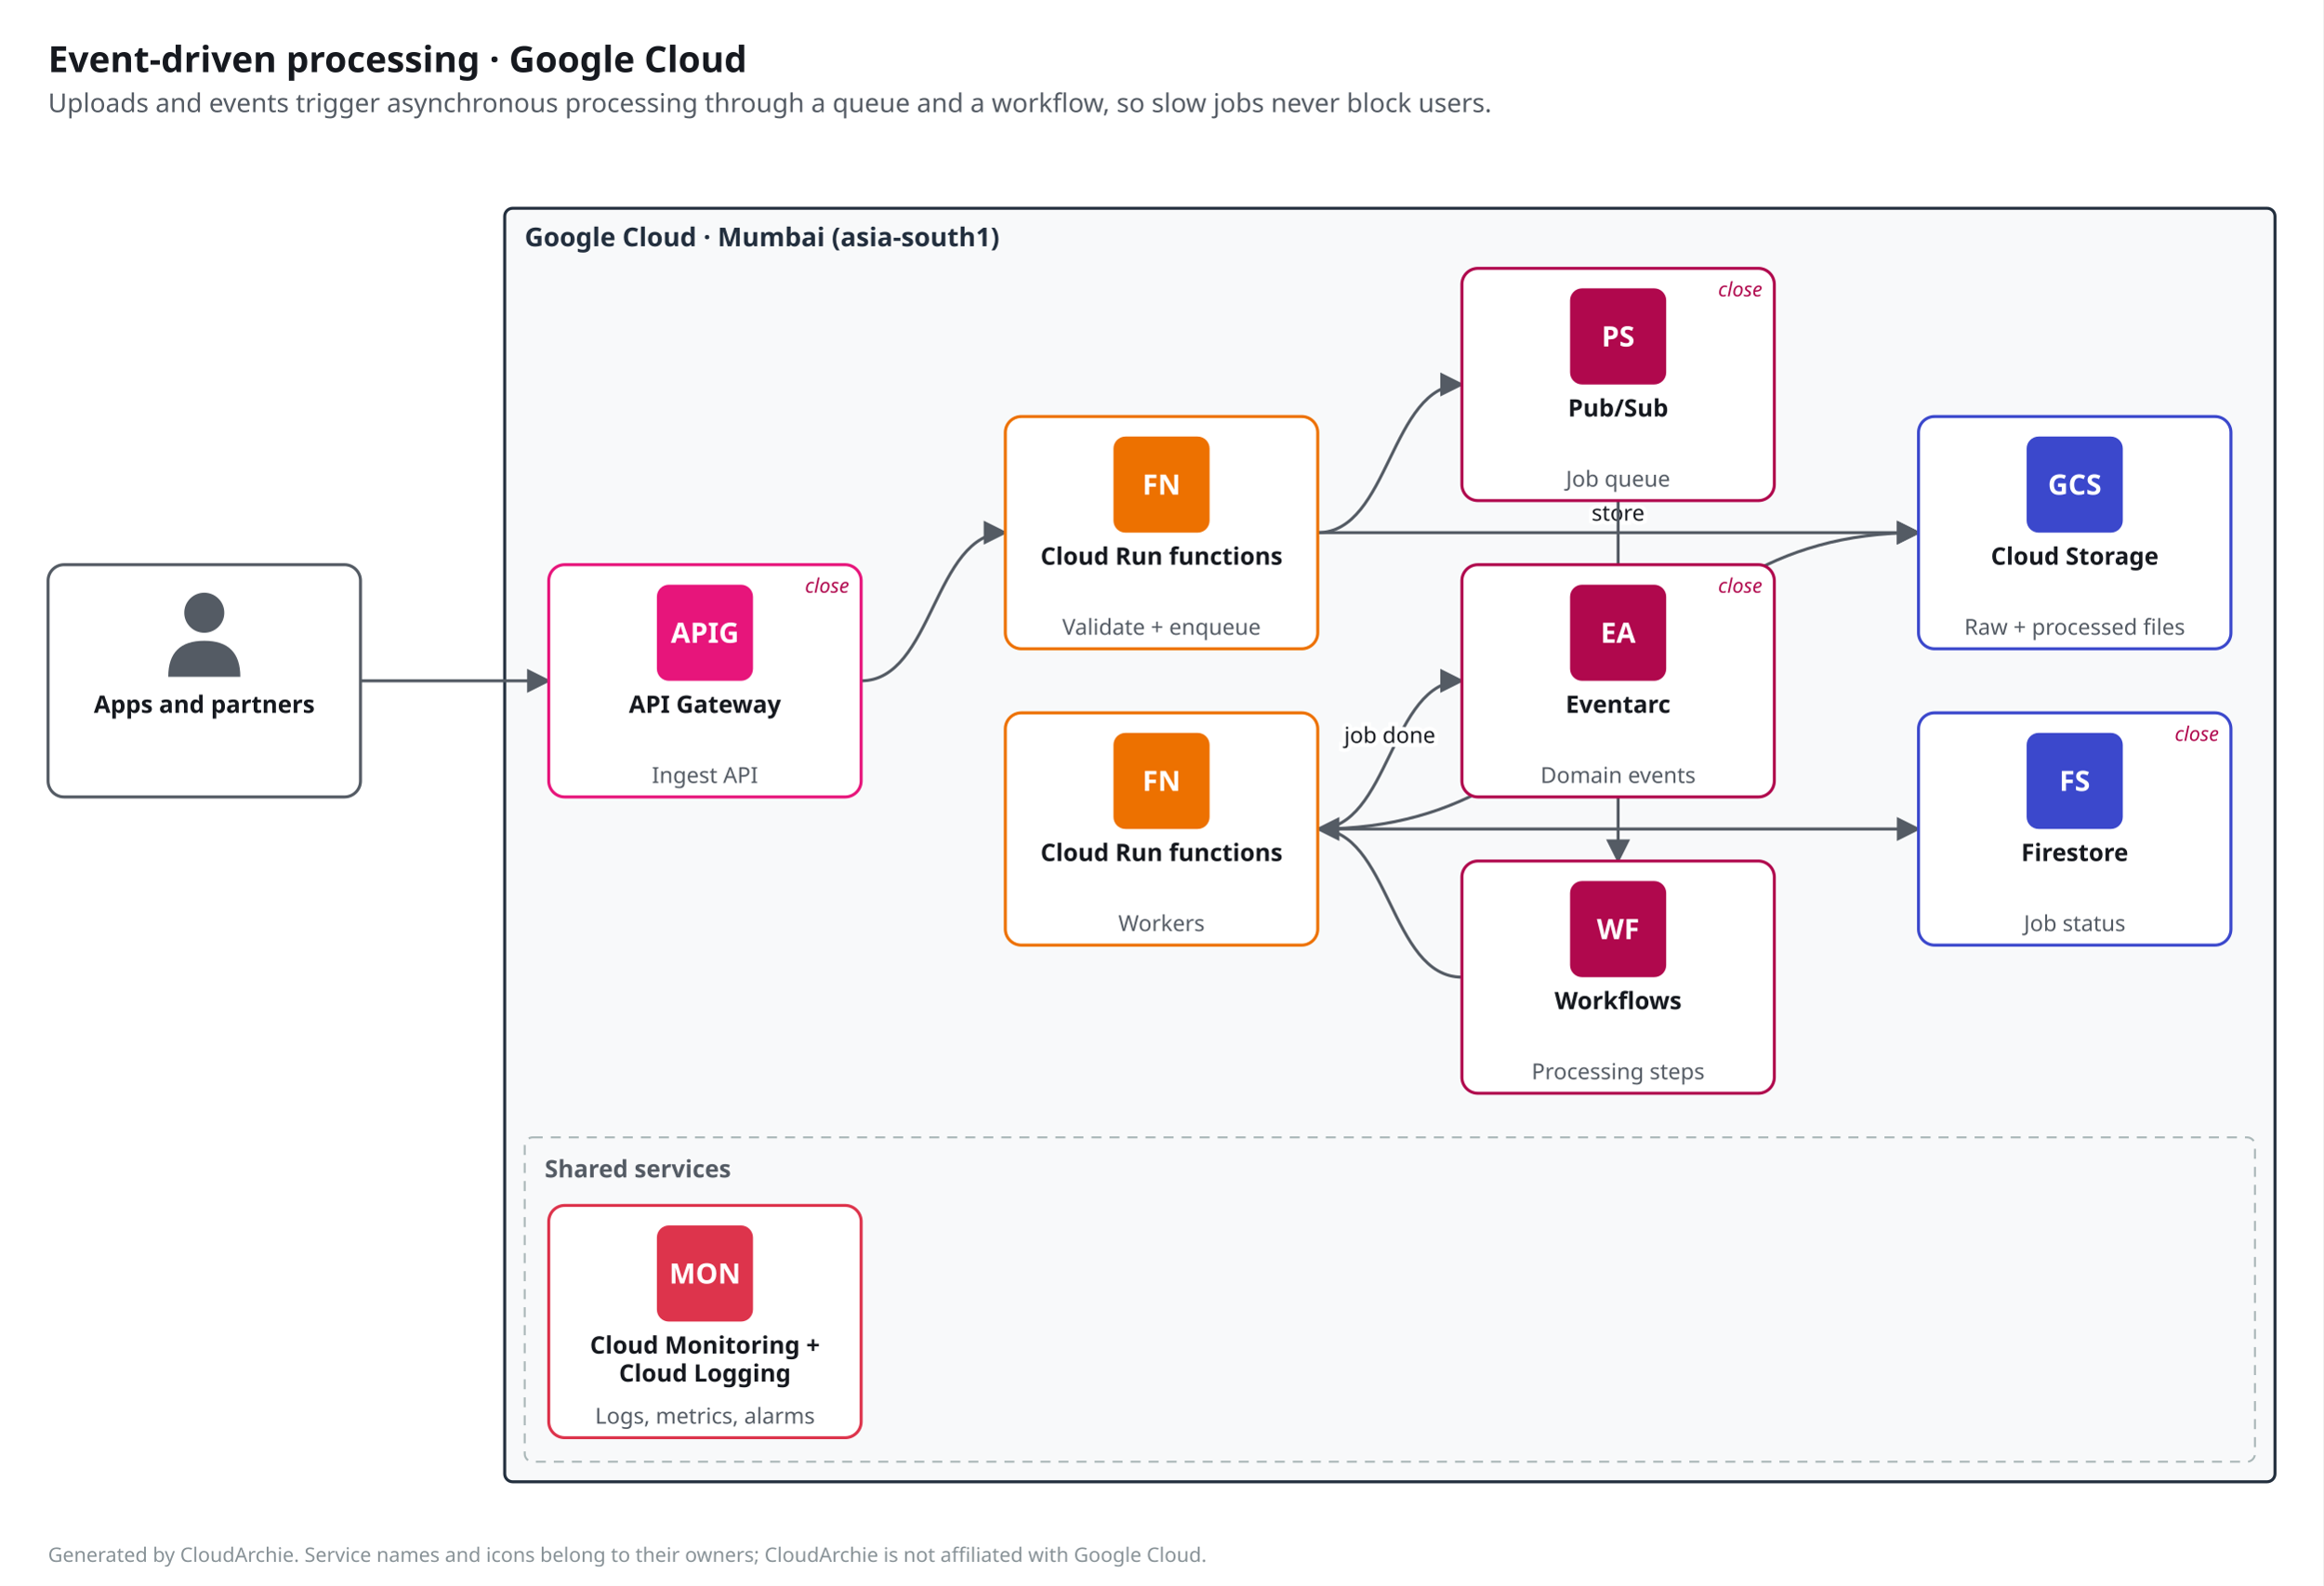
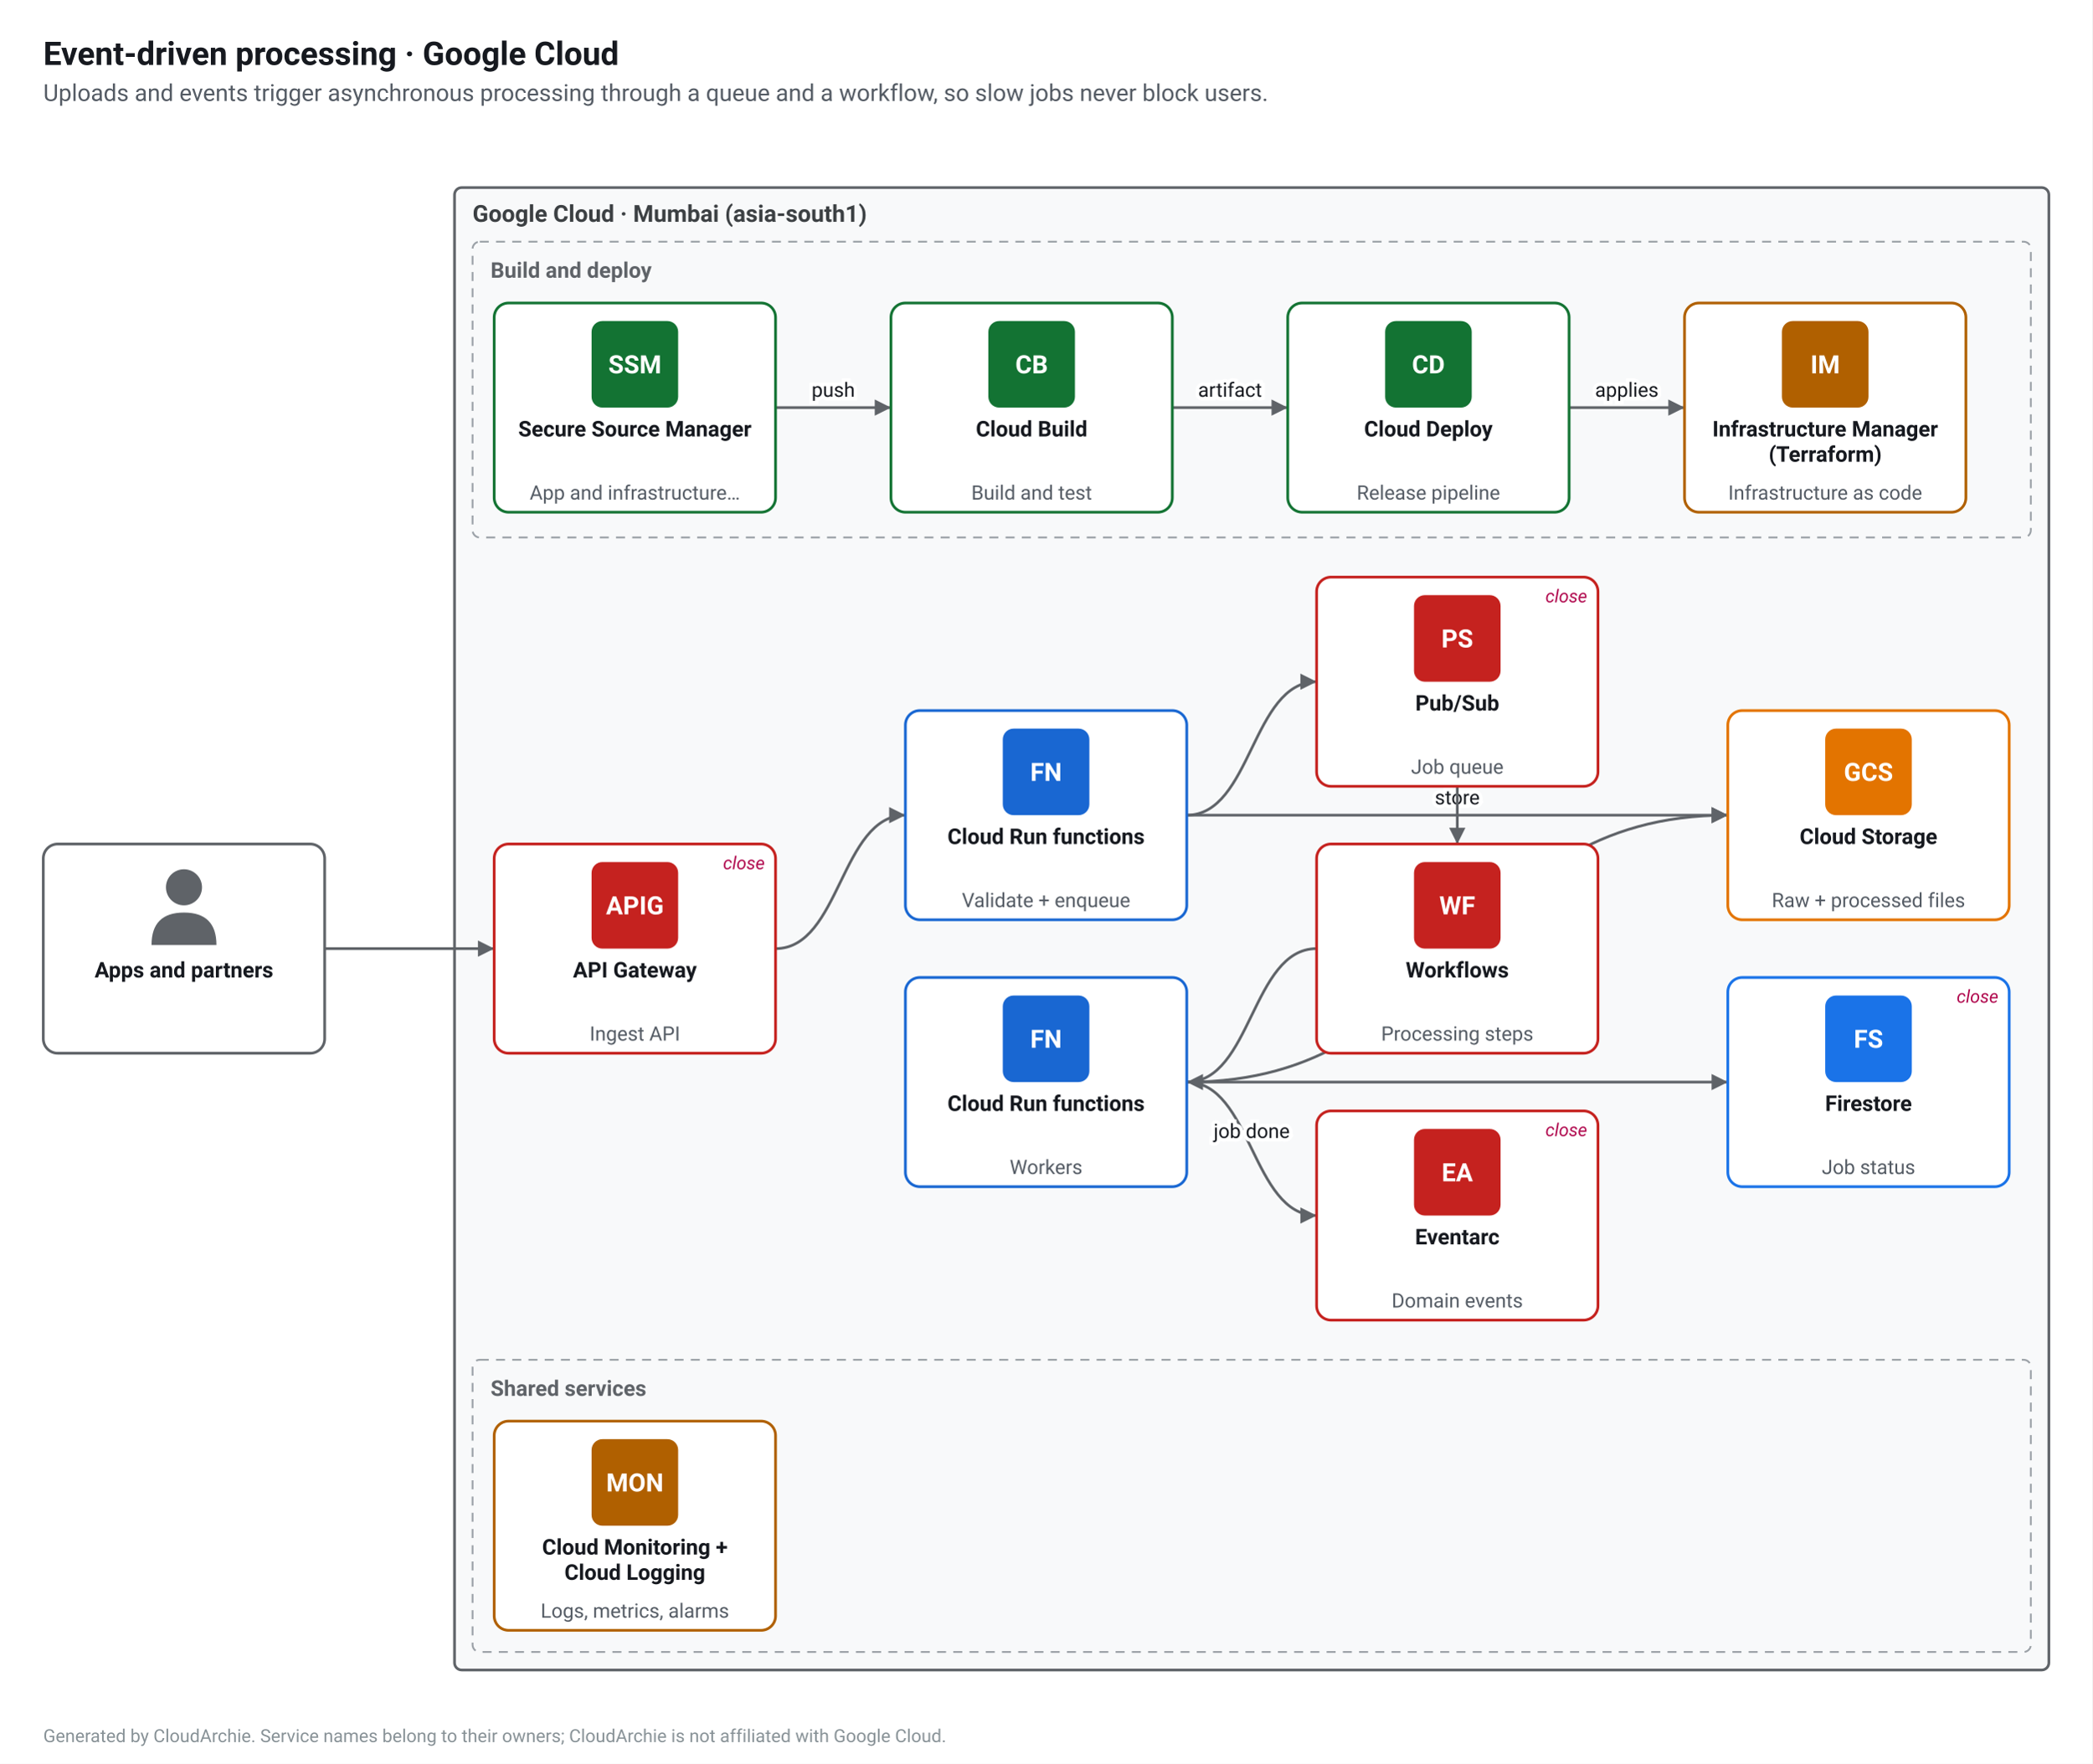
- <svg xmlns="http://www.w3.org/2000/svg" width="1160" height="792" viewBox="0 0 1160 792" role="img" aria-label="Event-driven processing on Google Cloud">
-   <style>.bg{fill:#ffffff}
- .title{font:600 18px sans-serif;fill:#16191f}
- .subtitle{font:13px sans-serif;fill:#545b64}
- .cloud{fill:#f8f9fa;stroke:#232f3e;stroke-width:1.5}
- .cloud-label{font:600 13px sans-serif;fill:#232f3e}
- .band{fill:none;stroke:#aab7b8;stroke-dasharray:5 4}
- .band-label{font:600 12px sans-serif;fill:#545b64}
- .node-box{fill:#ffffff;stroke-width:1.5}
- .badge{font:700 14px sans-serif;fill:#ffffff}
- .service{font:600 12px sans-serif;fill:#16191f}
- .label{font:11px sans-serif;fill:#545b64}
- .fidelity{font:italic 10px sans-serif;fill:#b0084d}
- .edge{fill:none;stroke:#545b64;stroke-width:1.5}
- .edge-label{font:11px sans-serif;fill:#16191f;paint-order:stroke;stroke:#ffffff;stroke-width:4}
- .footer{font:10px sans-serif;fill:#879196}</style>
-   <defs>
-     <marker id="arrow" viewBox="0 0 10 10" refX="9" refY="5" markerWidth="8" markerHeight="8" orient="auto-start-reverse">
-       <path d="M0,0 L10,5 L0,10 z" fill="#545b64" />
-     </marker>
-   </defs>
-   <rect class="bg" width="1160" height="792" />
-   <text class="title" x="24" y="36">Event-driven processing · Google Cloud</text>
-   <text class="subtitle" x="24" y="56">Uploads and events trigger asynchronous processing through a queue and a workflow, so slow jobs never block users.</text>
-   <rect class="cloud" x="252" y="104" width="884" height="636" rx="4" />
-   <text class="cloud-label" x="262" y="123">Google Cloud · Mumbai (asia-south1)</text>
-   <rect class="band" x="262" y="568" width="864" height="162" rx="4" />
-   <text class="band-label" x="272" y="588">Shared services</text>
-   <path class="edge" d="M180,340 C227,340 227,340 274,340" marker-end="url(#arrow)" />
-   <path class="edge" d="M430,340 C466,340 466,266 502,266" marker-end="url(#arrow)" />
-   <path class="edge" d="M658,266 C808,266 808,266 958,266" marker-end="url(#arrow)" />
-   <text class="edge-label" x="808" y="260" text-anchor="middle">store</text>
-   <path class="edge" d="M658,266 C694,266 694,192 730,192" marker-end="url(#arrow)" />
-   <path class="edge" d="M808,250 C808,340 808,340 808,430" marker-end="url(#arrow)" />
-   <path class="edge" d="M730,488 C694,488 694,414 658,414" marker-end="url(#arrow)" />
-   <path class="edge" d="M658,414 C808,414 808,266 958,266" marker-end="url(#arrow)" />
-   <path class="edge" d="M658,414 C808,414 808,414 958,414" marker-end="url(#arrow)" />
-   <path class="edge" d="M658,414 C694,414 694,340 730,340" marker-end="url(#arrow)" />
-   <text class="edge-label" x="694" y="371" text-anchor="middle">job done</text>
-   <g class="node" data-id="producers" data-capability="client">
-     <rect class="node-box" x="24" y="282" width="156" height="116" rx="8" style="stroke:#545B64" />
-     <g fill="#545B64">
-       <circle cx="102" cy="306" r="10" />
-       <path d="M84,338 Q84,320 102,320 Q120,320 120,338 Z" />
+ <svg xmlns="http://www.w3.org/2000/svg" class="ca-diagram ca-gcp" width="1160" height="978" viewBox="0 0 1160 978" role="img" aria-label="Event-driven processing on Google Cloud">
+   <style>.ca-gcp{font-family:Roboto, 'Helvetica Neue', Arial, sans-serif}
+ .ca-gcp .ca-bg{fill:#ffffff}
+ .ca-gcp .ca-title{font-size:18px;font-weight:600;fill:#16191f}
+ .ca-gcp .ca-subtitle{font-size:13px;fill:#545b64}
+ .ca-gcp .ca-cloud{fill:#F8F9FA;stroke:#5F6368;stroke-width:1.5;}
+ .ca-gcp .ca-cloud-label{font-size:13px;font-weight:600;fill:#3C4043}
+ .ca-gcp .ca-band{fill:none;stroke:#9AA0A6;stroke-dasharray:5 4}
+ .ca-gcp .ca-band-label{font-size:12px;font-weight:600;fill:#5F6368}
+ .ca-gcp .ca-node-box{fill:#ffffff;stroke-width:1.5}
+ .ca-gcp .ca-badge{font-size:14px;font-weight:700;fill:#ffffff}
+ .ca-gcp .ca-service{font-size:12px;font-weight:600;fill:#16191f}
+ .ca-gcp .ca-label{font-size:11px;fill:#545b64}
+ .ca-gcp .ca-fidelity{font-size:10px;font-style:italic;fill:#b0084d}
+ .ca-gcp .ca-edge{fill:none;stroke:#5F6368;stroke-width:1.5}
+ .ca-gcp .ca-arrow{fill:#5F6368}
+ .ca-gcp .ca-edge-label{font-size:11px;fill:#16191f;paint-order:stroke;stroke:#ffffff;stroke-width:4}
+ .ca-gcp .ca-footer{font-size:10px;fill:#879196}</style>
+   <rect class="ca-bg" width="1160" height="978" />
+   <text class="ca-title" x="24" y="36">Event-driven processing · Google Cloud</text>
+   <text class="ca-subtitle" x="24" y="56">Uploads and events trigger asynchronous processing through a queue and a workflow, so slow jobs never block users.</text>
+   <rect class="ca-cloud" x="252" y="104" width="884" height="822" rx="4" />
+   <text class="ca-cloud-label" x="262" y="123">Google Cloud · Mumbai (asia-south1)</text>
+   <rect class="ca-band" x="262" y="134" width="864" height="164" rx="4" />
+   <text class="ca-band-label" x="272" y="154">Build and deploy</text>
+   <rect class="ca-band" x="262" y="754" width="864" height="162" rx="4" />
+   <text class="ca-band-label" x="272" y="774">Shared services</text>
+   <path class="ca-edge" data-from="producers" data-to="api" d="M180,526 C227,526 227,526 274,526" />
+   <polygon class="ca-arrow" data-from="producers" data-to="api" points="274,526 265,521.5 265,530.5" />
+   <path class="ca-edge" data-from="api" data-to="ingest" d="M430,526 C466,526 466,452 502,452" />
+   <polygon class="ca-arrow" data-from="api" data-to="ingest" points="502,452 493,447.5 493,456.5" />
+   <path class="ca-edge" data-from="ingest" data-to="raw" d="M658,452 C808,452 808,452 958,452" />
+   <polygon class="ca-arrow" data-from="ingest" data-to="raw" points="958,452 949,447.5 949,456.5" />
+   <text class="ca-edge-label" data-from="ingest" data-to="raw" x="808" y="446" text-anchor="middle">store</text>
+   <path class="ca-edge" data-from="ingest" data-to="queue" d="M658,452 C694,452 694,378 730,378" />
+   <polygon class="ca-arrow" data-from="ingest" data-to="queue" points="730,378 721,373.5 721,382.5" />
+   <path class="ca-edge" data-from="queue" data-to="workflow" d="M808,436 C808,452 808,452 808,468" />
+   <polygon class="ca-arrow" data-from="queue" data-to="workflow" points="808,468 803.5,459 812.5,459" />
+   <path class="ca-edge" data-from="workflow" data-to="workers" d="M730,526 C694,526 694,600 658,600" />
+   <polygon class="ca-arrow" data-from="workflow" data-to="workers" points="658,600 667,595.5 667,604.5" />
+   <path class="ca-edge" data-from="workers" data-to="raw" d="M658,600 C808,600 808,452 958,452" />
+   <polygon class="ca-arrow" data-from="workers" data-to="raw" points="958,452 949,447.5 949,456.5" />
+   <path class="ca-edge" data-from="workers" data-to="state" d="M658,600 C808,600 808,600 958,600" />
+   <polygon class="ca-arrow" data-from="workers" data-to="state" points="958,600 949,595.5 949,604.5" />
+   <path class="ca-edge" data-from="workers" data-to="events" d="M658,600 C694,600 694,674 730,674" />
+   <polygon class="ca-arrow" data-from="workers" data-to="events" points="730,674 721,669.5 721,678.5" />
+   <text class="ca-edge-label" data-from="workers" data-to="events" x="694" y="631" text-anchor="middle">job done</text>
+   <path class="ca-edge" data-from="repo" data-to="build" d="M430,226 C462,226 462,226 494,226" />
+   <polygon class="ca-arrow" data-from="repo" data-to="build" points="494,226 485,221.5 485,230.5" />
+   <text class="ca-edge-label" data-from="repo" data-to="build" x="462" y="220" text-anchor="middle">push</text>
+   <path class="ca-edge" data-from="build" data-to="deploy" d="M650,226 C682,226 682,226 714,226" />
+   <polygon class="ca-arrow" data-from="build" data-to="deploy" points="714,226 705,221.5 705,230.5" />
+   <text class="ca-edge-label" data-from="build" data-to="deploy" x="682" y="220" text-anchor="middle">artifact</text>
+   <path class="ca-edge" data-from="deploy" data-to="infra-code" d="M870,226 C902,226 902,226 934,226" />
+   <polygon class="ca-arrow" data-from="deploy" data-to="infra-code" points="934,226 925,221.5 925,230.5" />
+   <text class="ca-edge-label" data-from="deploy" data-to="infra-code" x="902" y="220" text-anchor="middle">applies</text>
+   <g class="node" data-id="producers" data-capability="client" data-stage="users">
+     <rect class="ca-node-box" x="24" y="468" width="156" height="116" rx="8" style="stroke:#5F6368" />
+     <g fill="#5F6368">
+       <circle cx="102" cy="492" r="10" />
+       <path d="M84,524 Q84,506 102,506 Q120,506 120,524 Z" />
    </g>
-     <text class="service" x="102" y="356" text-anchor="middle">Apps and partners</text>
+     <text class="ca-service" x="102" y="542" text-anchor="middle">Apps and partners</text>
  </g>
-   <g class="node" data-id="api" data-capability="api-gateway">
-     <rect class="node-box" x="274" y="282" width="156" height="116" rx="8" style="stroke:#E7157B" />
-     <rect x="328" y="292" width="48" height="48" rx="6" fill="#E7157B" />
-     <text class="badge" x="352" y="321" text-anchor="middle">APIG</text>
-     <text class="service" x="352" y="356" text-anchor="middle">API Gateway</text>
-     <text class="label" x="352" y="391" text-anchor="middle">Ingest API</text>
-     <text class="fidelity" x="424" y="296" text-anchor="end">close</text>
+   <g class="node" data-id="api" data-capability="api-gateway" data-stage="serve">
+     <rect class="ca-node-box" x="274" y="468" width="156" height="116" rx="8" style="stroke:#C5221F" />
+     <rect x="328" y="478" width="48" height="48" rx="6" fill="#C5221F" />
+     <text class="ca-badge" x="352" y="507" text-anchor="middle">APIG</text>
+     <text class="ca-service" x="352" y="542" text-anchor="middle">API Gateway</text>
+     <text class="ca-label" x="352" y="577" text-anchor="middle">Ingest API</text>
+     <text class="ca-fidelity" x="424" y="482" text-anchor="end">close</text>
  </g>
-   <g class="node" data-id="ingest" data-capability="serverless-function">
-     <rect class="node-box" x="502" y="208" width="156" height="116" rx="8" style="stroke:#ED7100" />
-     <rect x="556" y="218" width="48" height="48" rx="6" fill="#ED7100" />
-     <text class="badge" x="580" y="247" text-anchor="middle">FN</text>
-     <text class="service" x="580" y="282" text-anchor="middle">Cloud Run functions</text>
-     <text class="label" x="580" y="317" text-anchor="middle">Validate + enqueue</text>
+   <g class="node" data-id="ingest" data-capability="serverless-function" data-stage="run">
+     <rect class="ca-node-box" x="502" y="394" width="156" height="116" rx="8" style="stroke:#1967D2" />
+     <rect x="556" y="404" width="48" height="48" rx="6" fill="#1967D2" />
+     <text class="ca-badge" x="580" y="433" text-anchor="middle">FN</text>
+     <text class="ca-service" x="580" y="468" text-anchor="middle">Cloud Run functions</text>
+     <text class="ca-label" x="580" y="503" text-anchor="middle">Validate + enqueue</text>
  </g>
-   <g class="node" data-id="queue" data-capability="message-queue">
-     <rect class="node-box" x="730" y="134" width="156" height="116" rx="8" style="stroke:#B0084D" />
-     <rect x="784" y="144" width="48" height="48" rx="6" fill="#B0084D" />
-     <text class="badge" x="808" y="173" text-anchor="middle">PS</text>
-     <text class="service" x="808" y="208" text-anchor="middle">Pub/Sub</text>
-     <text class="label" x="808" y="243" text-anchor="middle">Job queue</text>
-     <text class="fidelity" x="880" y="148" text-anchor="end">close</text>
+   <g class="node" data-id="queue" data-capability="message-queue" data-stage="integrate">
+     <rect class="ca-node-box" x="730" y="320" width="156" height="116" rx="8" style="stroke:#C5221F" />
+     <rect x="784" y="330" width="48" height="48" rx="6" fill="#C5221F" />
+     <text class="ca-badge" x="808" y="359" text-anchor="middle">PS</text>
+     <text class="ca-service" x="808" y="394" text-anchor="middle">Pub/Sub</text>
+     <text class="ca-label" x="808" y="429" text-anchor="middle">Job queue</text>
+     <text class="ca-fidelity" x="880" y="334" text-anchor="end">close</text>
  </g>
-   <g class="node" data-id="events" data-capability="event-bus">
-     <rect class="node-box" x="730" y="282" width="156" height="116" rx="8" style="stroke:#B0084D" />
-     <rect x="784" y="292" width="48" height="48" rx="6" fill="#B0084D" />
-     <text class="badge" x="808" y="321" text-anchor="middle">EA</text>
-     <text class="service" x="808" y="356" text-anchor="middle">Eventarc</text>
-     <text class="label" x="808" y="391" text-anchor="middle">Domain events</text>
-     <text class="fidelity" x="880" y="296" text-anchor="end">close</text>
+   <g class="node" data-id="events" data-capability="event-bus" data-stage="integrate">
+     <rect class="ca-node-box" x="730" y="616" width="156" height="116" rx="8" style="stroke:#C5221F" />
+     <rect x="784" y="626" width="48" height="48" rx="6" fill="#C5221F" />
+     <text class="ca-badge" x="808" y="655" text-anchor="middle">EA</text>
+     <text class="ca-service" x="808" y="690" text-anchor="middle">Eventarc</text>
+     <text class="ca-label" x="808" y="725" text-anchor="middle">Domain events</text>
+     <text class="ca-fidelity" x="880" y="630" text-anchor="end">close</text>
  </g>
-   <g class="node" data-id="workflow" data-capability="workflow">
-     <rect class="node-box" x="730" y="430" width="156" height="116" rx="8" style="stroke:#B0084D" />
-     <rect x="784" y="440" width="48" height="48" rx="6" fill="#B0084D" />
-     <text class="badge" x="808" y="469" text-anchor="middle">WF</text>
-     <text class="service" x="808" y="504" text-anchor="middle">Workflows</text>
-     <text class="label" x="808" y="539" text-anchor="middle">Processing steps</text>
+   <g class="node" data-id="workflow" data-capability="workflow" data-stage="integrate">
+     <rect class="ca-node-box" x="730" y="468" width="156" height="116" rx="8" style="stroke:#C5221F" />
+     <rect x="784" y="478" width="48" height="48" rx="6" fill="#C5221F" />
+     <text class="ca-badge" x="808" y="507" text-anchor="middle">WF</text>
+     <text class="ca-service" x="808" y="542" text-anchor="middle">Workflows</text>
+     <text class="ca-label" x="808" y="577" text-anchor="middle">Processing steps</text>
  </g>
-   <g class="node" data-id="workers" data-capability="serverless-function">
-     <rect class="node-box" x="502" y="356" width="156" height="116" rx="8" style="stroke:#ED7100" />
-     <rect x="556" y="366" width="48" height="48" rx="6" fill="#ED7100" />
-     <text class="badge" x="580" y="395" text-anchor="middle">FN</text>
-     <text class="service" x="580" y="430" text-anchor="middle">Cloud Run functions</text>
-     <text class="label" x="580" y="465" text-anchor="middle">Workers</text>
+   <g class="node" data-id="workers" data-capability="serverless-function" data-stage="run">
+     <rect class="ca-node-box" x="502" y="542" width="156" height="116" rx="8" style="stroke:#1967D2" />
+     <rect x="556" y="552" width="48" height="48" rx="6" fill="#1967D2" />
+     <text class="ca-badge" x="580" y="581" text-anchor="middle">FN</text>
+     <text class="ca-service" x="580" y="616" text-anchor="middle">Cloud Run functions</text>
+     <text class="ca-label" x="580" y="651" text-anchor="middle">Workers</text>
  </g>
-   <g class="node" data-id="raw" data-capability="object-storage">
-     <rect class="node-box" x="958" y="208" width="156" height="116" rx="8" style="stroke:#3B48CC" />
-     <rect x="1012" y="218" width="48" height="48" rx="6" fill="#3B48CC" />
-     <text class="badge" x="1036" y="247" text-anchor="middle">GCS</text>
-     <text class="service" x="1036" y="282" text-anchor="middle">Cloud Storage</text>
-     <text class="label" x="1036" y="317" text-anchor="middle">Raw + processed files</text>
+   <g class="node" data-id="raw" data-capability="object-storage" data-stage="store">
+     <rect class="ca-node-box" x="958" y="394" width="156" height="116" rx="8" style="stroke:#E37400" />
+     <rect x="1012" y="404" width="48" height="48" rx="6" fill="#E37400" />
+     <text class="ca-badge" x="1036" y="433" text-anchor="middle">GCS</text>
+     <text class="ca-service" x="1036" y="468" text-anchor="middle">Cloud Storage</text>
+     <text class="ca-label" x="1036" y="503" text-anchor="middle">Raw + processed files</text>
  </g>
-   <g class="node" data-id="state" data-capability="key-value-db">
-     <rect class="node-box" x="958" y="356" width="156" height="116" rx="8" style="stroke:#3B48CC" />
-     <rect x="1012" y="366" width="48" height="48" rx="6" fill="#3B48CC" />
-     <text class="badge" x="1036" y="395" text-anchor="middle">FS</text>
-     <text class="service" x="1036" y="430" text-anchor="middle">Firestore</text>
-     <text class="label" x="1036" y="465" text-anchor="middle">Job status</text>
-     <text class="fidelity" x="1108" y="370" text-anchor="end">close</text>
+   <g class="node" data-id="state" data-capability="key-value-db" data-stage="store">
+     <rect class="ca-node-box" x="958" y="542" width="156" height="116" rx="8" style="stroke:#1A73E8" />
+     <rect x="1012" y="552" width="48" height="48" rx="6" fill="#1A73E8" />
+     <text class="ca-badge" x="1036" y="581" text-anchor="middle">FS</text>
+     <text class="ca-service" x="1036" y="616" text-anchor="middle">Firestore</text>
+     <text class="ca-label" x="1036" y="651" text-anchor="middle">Job status</text>
+     <text class="ca-fidelity" x="1108" y="556" text-anchor="end">close</text>
  </g>
-   <g class="node" data-id="logs" data-capability="monitoring">
-     <rect class="node-box" x="274" y="602" width="156" height="116" rx="8" style="stroke:#DD344C" />
-     <rect x="328" y="612" width="48" height="48" rx="6" fill="#DD344C" />
-     <text class="badge" x="352" y="641" text-anchor="middle">MON</text>
-     <text class="service" x="352" y="676" text-anchor="middle">Cloud Monitoring +</text>
-     <text class="service" x="352" y="690" text-anchor="middle">Cloud Logging</text>
-     <text class="label" x="352" y="711" text-anchor="middle">Logs, metrics, alarms</text>
+   <g class="node" data-id="logs" data-capability="monitoring" data-stage="operate">
+     <rect class="ca-node-box" x="274" y="788" width="156" height="116" rx="8" style="stroke:#B06000" />
+     <rect x="328" y="798" width="48" height="48" rx="6" fill="#B06000" />
+     <text class="ca-badge" x="352" y="827" text-anchor="middle">MON</text>
+     <text class="ca-service" x="352" y="862" text-anchor="middle">Cloud Monitoring +</text>
+     <text class="ca-service" x="352" y="876" text-anchor="middle">Cloud Logging</text>
+     <text class="ca-label" x="352" y="897" text-anchor="middle">Logs, metrics, alarms</text>
  </g>
-   <text class="footer" x="24" y="780">Generated by CloudArchie. Service names and icons belong to their owners; CloudArchie is not affiliated with Google Cloud.</text>
+   <g class="node" data-id="repo" data-capability="source-control" data-stage="code">
+     <rect class="ca-node-box" x="274" y="168" width="156" height="116" rx="8" style="stroke:#137333" />
+     <rect x="328" y="178" width="48" height="48" rx="6" fill="#137333" />
+     <text class="ca-badge" x="352" y="207" text-anchor="middle">SSM</text>
+     <text class="ca-service" x="352" y="242" text-anchor="middle">Secure Source Manager</text>
+     <text class="ca-label" x="352" y="277" text-anchor="middle">App and infrastructure…</text>
+   </g>
+   <g class="node" data-id="build" data-capability="ci-build" data-stage="build">
+     <rect class="ca-node-box" x="494" y="168" width="156" height="116" rx="8" style="stroke:#137333" />
+     <rect x="548" y="178" width="48" height="48" rx="6" fill="#137333" />
+     <text class="ca-badge" x="572" y="207" text-anchor="middle">CB</text>
+     <text class="ca-service" x="572" y="242" text-anchor="middle">Cloud Build</text>
+     <text class="ca-label" x="572" y="277" text-anchor="middle">Build and test</text>
+   </g>
+   <g class="node" data-id="deploy" data-capability="cd-deploy" data-stage="ship">
+     <rect class="ca-node-box" x="714" y="168" width="156" height="116" rx="8" style="stroke:#137333" />
+     <rect x="768" y="178" width="48" height="48" rx="6" fill="#137333" />
+     <text class="ca-badge" x="792" y="207" text-anchor="middle">CD</text>
+     <text class="ca-service" x="792" y="242" text-anchor="middle">Cloud Deploy</text>
+     <text class="ca-label" x="792" y="277" text-anchor="middle">Release pipeline</text>
+   </g>
+   <g class="node" data-id="infra-code" data-capability="iac" data-stage="code">
+     <rect class="ca-node-box" x="934" y="168" width="156" height="116" rx="8" style="stroke:#B06000" />
+     <rect x="988" y="178" width="48" height="48" rx="6" fill="#B06000" />
+     <text class="ca-badge" x="1012" y="207" text-anchor="middle">IM</text>
+     <text class="ca-service" x="1012" y="242" text-anchor="middle">Infrastructure Manager</text>
+     <text class="ca-service" x="1012" y="256" text-anchor="middle">(Terraform)</text>
+     <text class="ca-label" x="1012" y="277" text-anchor="middle">Infrastructure as code</text>
+   </g>
+   <text class="ca-footer" x="24" y="966">Generated by CloudArchie. Service names belong to their owners; CloudArchie is not affiliated with Google Cloud.</text>
</svg>
